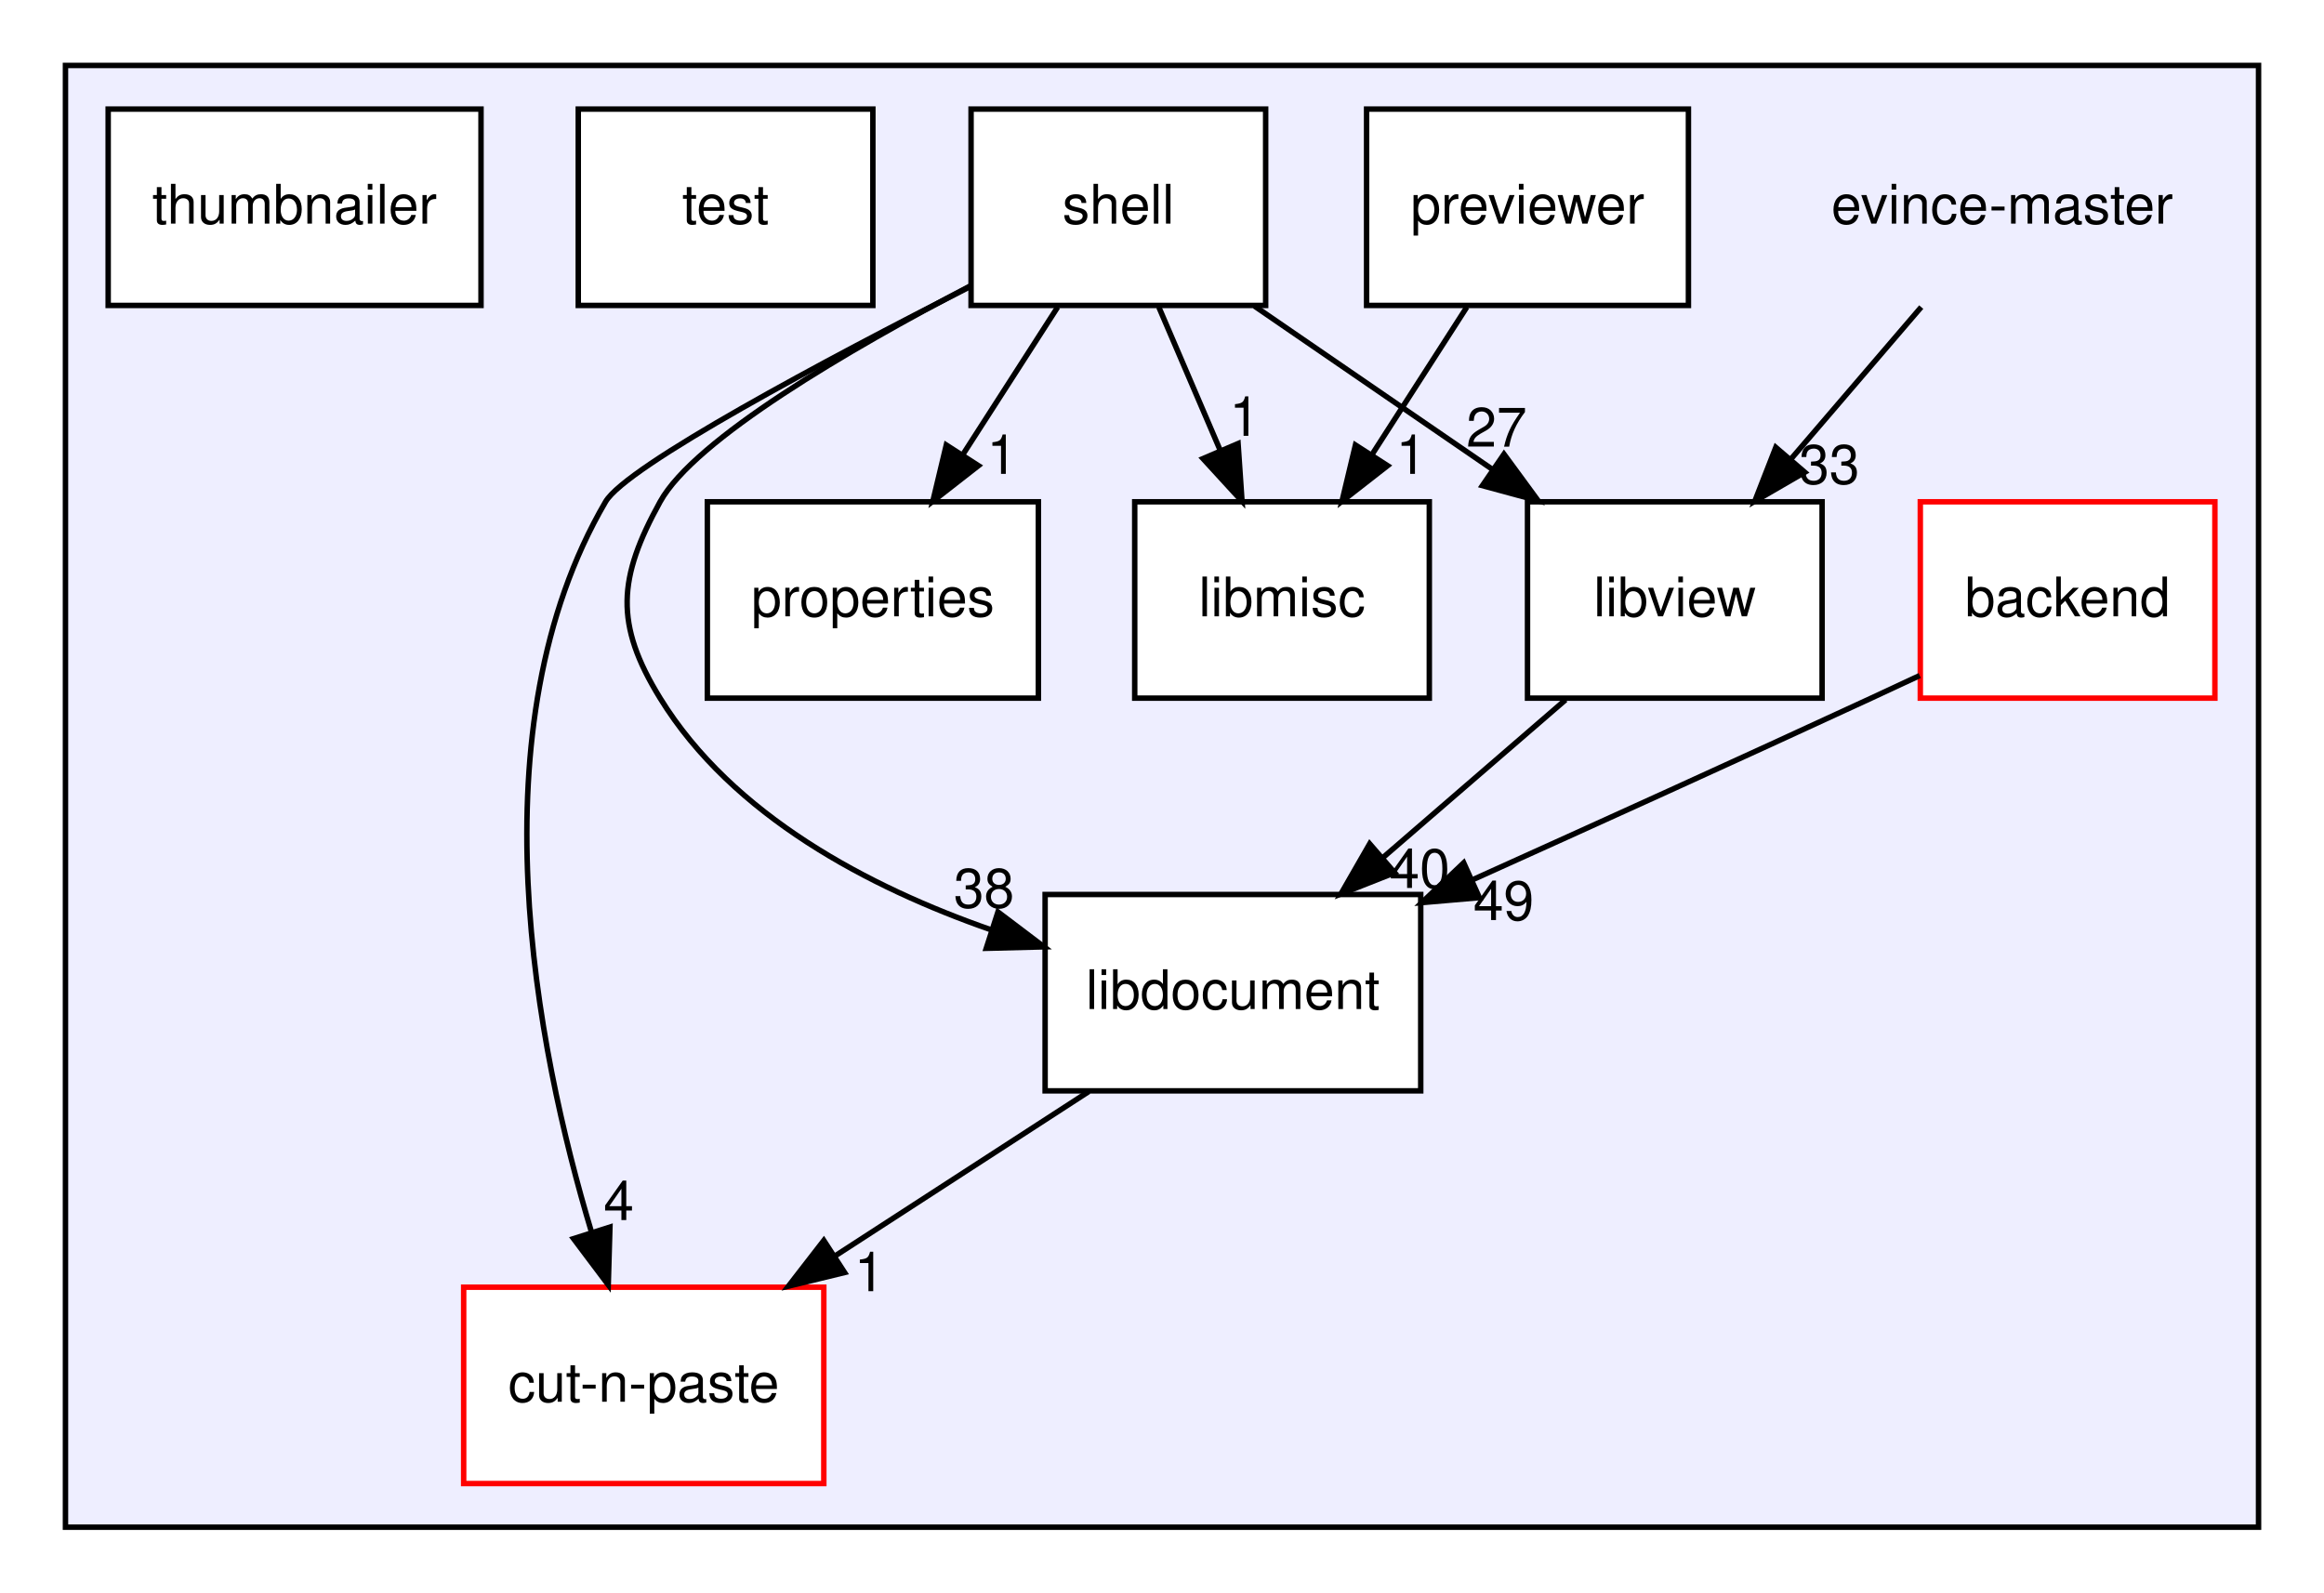
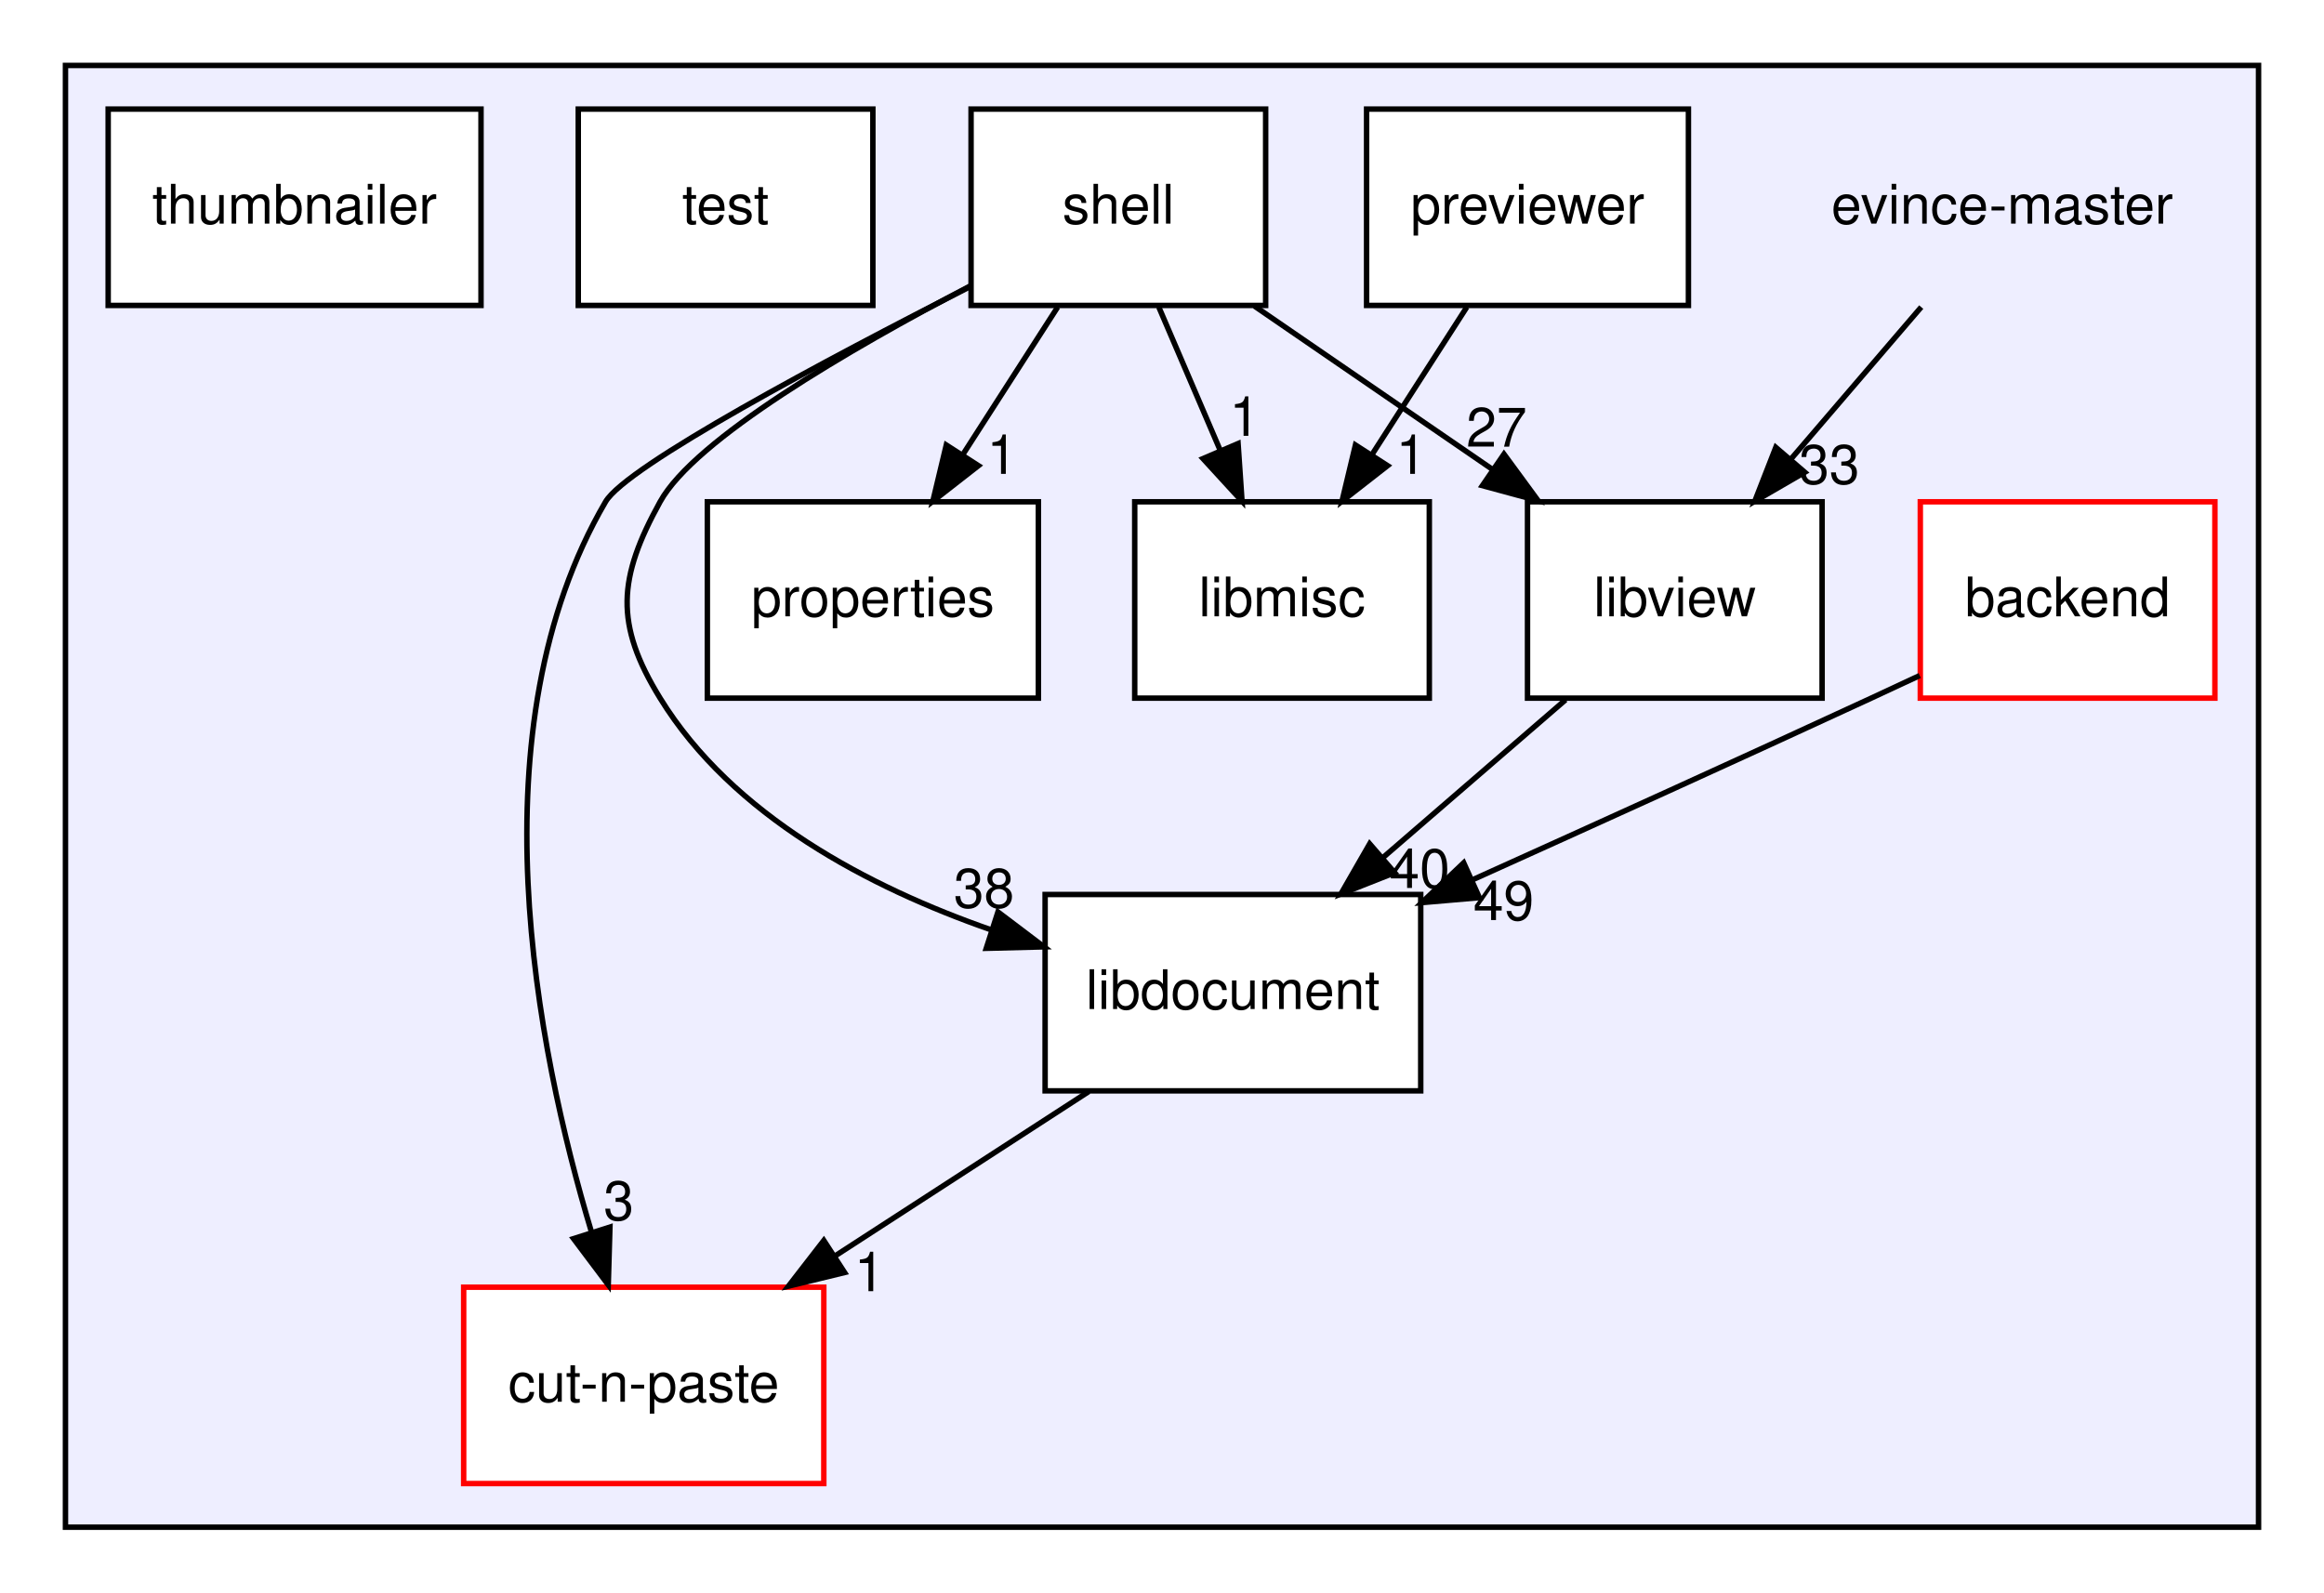
<svg xmlns="http://www.w3.org/2000/svg" xmlns:xlink="http://www.w3.org/1999/xlink" width="426pt" height="292pt" viewBox="0.00 0.00 426.00 292.00">
  <g id="graph0" class="graph" transform="scale(1 1) rotate(0) translate(4 288)">
    <polygon fill="white" stroke="white" points="-4,5 -4,-288 423,-288 423,5 -4,5" />
    <g id="clust1" class="cluster">
      <g id="a_clust1">
        <a xlink:href="dir_3280676015dea8927551146fc343f431.html" target="_top">
          <polygon fill="#eeeeff" stroke="black" points="8,-8 8,-276 410,-276 410,-8 8,-8" />
        </a>
      </g>
    </g>
    <g id="node1" class="node">
      <text text-anchor="middle" x="363" y="-247" font-family="Helvetica,sans-Serif" font-size="10.00">evince-master</text>
    </g>
    <g id="node6" class="node">
      <g id="a_node6">
        <a xlink:href="dir_8b322143158b2e883ee9175e4954824a.html" target="_top" xlink:title="libview">
          <polygon fill="white" stroke="black" points="330,-196 276,-196 276,-160 330,-160 330,-196" />
          <text text-anchor="middle" x="303" y="-175" font-family="Helvetica,sans-Serif" font-size="10.00">libview</text>
        </a>
      </g>
    </g>
    <g id="edge8" class="edge">
      <path fill="none" stroke="black" d="M348.169,-231.697C340.975,-223.305 332.203,-213.07 324.31,-203.861" />
      <polygon fill="black" stroke="black" points="326.826,-201.419 317.661,-196.104 321.511,-205.975 326.826,-201.419" />
      <g id="a_edge8-headlabel">
        <a xlink:href="dir_000000_000016.html" target="_top" xlink:title="33">
          <text text-anchor="middle" x="331.321" y="-199.301" font-family="Helvetica,sans-Serif" font-size="10.00">33</text>
        </a>
      </g>
    </g>
    <g id="node2" class="node">
      <g id="a_node2">
        <a xlink:href="dir_df8aa77a9614fb61c4d7f3b0249f87b4.html" target="_top" xlink:title="backend">
          <polygon fill="white" stroke="red" points="402,-196 348,-196 348,-160 402,-160 402,-196" />
          <text text-anchor="middle" x="375" y="-175" font-family="Helvetica,sans-Serif" font-size="10.00">backend</text>
        </a>
      </g>
    </g>
    <g id="node4" class="node">
      <g id="a_node4">
        <a xlink:href="dir_8afe8fb5d511b91003daab0546f13589.html" target="_top" xlink:title="libdocument">
          <polygon fill="white" stroke="black" points="256.426,-124 187.574,-124 187.574,-88 256.426,-88 256.426,-124" />
          <text text-anchor="middle" x="222" y="-103" font-family="Helvetica,sans-Serif" font-size="10.00">libdocument</text>
        </a>
      </g>
    </g>
    <g id="edge1" class="edge">
      <path fill="none" stroke="black" d="M347.895,-164.144C344.897,-162.739 341.886,-161.335 339,-160 314.935,-148.868 287.984,-136.643 266.02,-126.742" />
      <polygon fill="black" stroke="black" points="267.178,-123.425 256.622,-122.511 264.303,-129.808 267.178,-123.425" />
      <g id="a_edge1-headlabel">
        <a xlink:href="dir_000001_000014.html" target="_top" xlink:title="49">
          <text text-anchor="middle" x="271.621" y="-119.312" font-family="Helvetica,sans-Serif" font-size="10.00">49</text>
        </a>
      </g>
    </g>
    <g id="node3" class="node">
      <g id="a_node3">
        <a xlink:href="dir_66798fc8659e7daf0e5247fc7505c5a3.html" target="_top" xlink:title="cut-n-paste">
          <polygon fill="white" stroke="red" points="147.008,-52 80.992,-52 80.992,-16 147.008,-16 147.008,-52" />
          <text text-anchor="middle" x="114" y="-31" font-family="Helvetica,sans-Serif" font-size="10.00">cut-n-paste</text>
        </a>
      </g>
    </g>
    <g id="edge10" class="edge">
      <path fill="none" stroke="black" d="M195.58,-87.876C181.59,-78.808 164.224,-67.552 149.114,-57.759" />
      <polygon fill="black" stroke="black" points="150.817,-54.692 140.521,-52.19 147.009,-60.566 150.817,-54.692" />
      <g id="a_edge10-headlabel">
        <a xlink:href="dir_000014_000010.html" target="_top" xlink:title="1">
          <text text-anchor="middle" x="155.377" y="-51.264" font-family="Helvetica,sans-Serif" font-size="10.00">1</text>
        </a>
      </g>
    </g>
    <g id="node5" class="node">
      <g id="a_node5">
        <a xlink:href="dir_08b887202959c421d24191eda7d5b732.html" target="_top" xlink:title="libmisc">
          <polygon fill="white" stroke="black" points="258,-196 204,-196 204,-160 258,-160 258,-196" />
          <text text-anchor="middle" x="231" y="-175" font-family="Helvetica,sans-Serif" font-size="10.00">libmisc</text>
        </a>
      </g>
    </g>
    <g id="edge2" class="edge">
      <path fill="none" stroke="black" d="M282.978,-159.697C272.874,-150.965 260.464,-140.24 249.482,-130.75" />
      <polygon fill="black" stroke="black" points="251.647,-127.995 241.792,-124.104 247.07,-133.291 251.647,-127.995" />
      <g id="a_edge2-headlabel">
        <a xlink:href="dir_000016_000014.html" target="_top" xlink:title="40">
          <text text-anchor="middle" x="256.223" y="-125.197" font-family="Helvetica,sans-Serif" font-size="10.00">40</text>
        </a>
      </g>
    </g>
    <g id="node7" class="node">
      <g id="a_node7">
        <a xlink:href="dir_c43f4a3bc8028afa091a0c42a05d62c7.html" target="_top" xlink:title="previewer">
          <polygon fill="white" stroke="black" points="305.498,-268 246.502,-268 246.502,-232 305.498,-232 305.498,-268" />
          <text text-anchor="middle" x="276" y="-247" font-family="Helvetica,sans-Serif" font-size="10.00">previewer</text>
        </a>
      </g>
    </g>
    <g id="edge9" class="edge">
      <path fill="none" stroke="black" d="M264.876,-231.697C259.645,-223.559 253.3,-213.689 247.522,-204.701" />
      <polygon fill="black" stroke="black" points="250.347,-202.623 241.996,-196.104 244.459,-206.409 250.347,-202.623" />
      <g id="a_edge9-headlabel">
        <a xlink:href="dir_000017_000015.html" target="_top" xlink:title="1">
          <text text-anchor="middle" x="254.679" y="-201.112" font-family="Helvetica,sans-Serif" font-size="10.00">1</text>
        </a>
      </g>
    </g>
    <g id="node8" class="node">
      <g id="a_node8">
        <a xlink:href="dir_35d8eede49d73d12409acf4199dded71.html" target="_top" xlink:title="properties">
          <polygon fill="white" stroke="black" points="186.339,-196 125.661,-196 125.661,-160 186.339,-160 186.339,-196" />
          <text text-anchor="middle" x="156" y="-175" font-family="Helvetica,sans-Serif" font-size="10.00">properties</text>
        </a>
      </g>
    </g>
    <g id="node9" class="node">
      <g id="a_node9">
        <a xlink:href="dir_03d4a7bd78ff53a92be90255bc24db97.html" target="_top" xlink:title="shell">
          <polygon fill="white" stroke="black" points="228,-268 174,-268 174,-232 228,-232 228,-268" />
          <text text-anchor="middle" x="201" y="-247" font-family="Helvetica,sans-Serif" font-size="10.00">shell</text>
        </a>
      </g>
    </g>
    <g id="edge3" class="edge">
      <path fill="none" stroke="black" d="M225.952,-231.876C239.042,-222.893 255.26,-211.763 269.436,-202.034" />
      <polygon fill="black" stroke="black" points="271.687,-204.734 277.952,-196.19 267.726,-198.962 271.687,-204.734" />
      <g id="a_edge3-headlabel">
        <a xlink:href="dir_000019_000016.html" target="_top" xlink:title="27">
          <text text-anchor="middle" x="270.33" y="-206.109" font-family="Helvetica,sans-Serif" font-size="10.00">27</text>
        </a>
      </g>
    </g>
    <g id="edge4" class="edge">
      <path fill="none" stroke="black" d="M208.416,-231.697C211.794,-223.813 215.87,-214.304 219.623,-205.546" />
      <polygon fill="black" stroke="black" points="222.947,-206.675 223.67,-196.104 216.513,-203.917 222.947,-206.675" />
      <g id="a_edge4-headlabel">
        <a xlink:href="dir_000019_000015.html" target="_top" xlink:title="1">
          <text text-anchor="middle" x="224.141" y="-208.097" font-family="Helvetica,sans-Serif" font-size="10.00">1</text>
        </a>
      </g>
    </g>
    <g id="edge5" class="edge">
      <path fill="none" stroke="black" d="M189.876,-231.697C184.645,-223.559 178.3,-213.689 172.522,-204.701" />
      <polygon fill="black" stroke="black" points="175.347,-202.623 166.996,-196.104 169.459,-206.409 175.347,-202.623" />
      <g id="a_edge5-headlabel">
        <a xlink:href="dir_000019_000018.html" target="_top" xlink:title="1">
          <text text-anchor="middle" x="179.679" y="-201.112" font-family="Helvetica,sans-Serif" font-size="10.00">1</text>
        </a>
      </g>
    </g>
    <g id="edge6" class="edge">
      <path fill="none" stroke="black" d="M173.834,-235.46C147.453,-222.035 110.827,-202.552 107,-196 82.7,-154.403 94.256,-95.927 104.427,-62.096" />
      <polygon fill="black" stroke="black" points="107.804,-63.024 107.497,-52.433 101.133,-60.904 107.804,-63.024" />
      <g id="a_edge6-headlabel">
-         <a xlink:href="dir_000019_000010.html" target="_top" xlink:title="4">
-           <text text-anchor="middle" x="109.421" y="-64.309" font-family="Helvetica,sans-Serif" font-size="10.00">4</text>
+         <a xlink:href="dir_000019_000010.html" target="_top" xlink:title="3">
+           <text text-anchor="middle" x="109.421" y="-64.309" font-family="Helvetica,sans-Serif" font-size="10.00">3</text>
        </a>
      </g>
    </g>
    <g id="edge7" class="edge">
      <path fill="none" stroke="black" d="M173.807,-235.548C151.755,-224.009 123.328,-207.476 117,-196 109.274,-181.989 108.614,-173.626 117,-160 130.285,-138.413 155.373,-125.299 177.695,-117.517" />
      <polygon fill="black" stroke="black" points="178.929,-120.797 187.376,-114.403 176.785,-114.134 178.929,-120.797" />
      <g id="a_edge7-headlabel">
        <a xlink:href="dir_000019_000014.html" target="_top" xlink:title="38">
          <text text-anchor="middle" x="176.376" y="-121.601" font-family="Helvetica,sans-Serif" font-size="10.00">38</text>
        </a>
      </g>
    </g>
    <g id="node10" class="node">
      <g id="a_node10">
        <a xlink:href="dir_a6bad009a4e2c89bf4ec3636b694bcc6.html" target="_top" xlink:title="test">
          <polygon fill="white" stroke="black" points="156,-268 102,-268 102,-232 156,-232 156,-268" />
          <text text-anchor="middle" x="129" y="-247" font-family="Helvetica,sans-Serif" font-size="10.00">test</text>
        </a>
      </g>
    </g>
    <g id="node11" class="node">
      <g id="a_node11">
        <a xlink:href="dir_7ec16c17d8d415e842eab6a6c267dc07.html" target="_top" xlink:title="thumbnailer">
          <polygon fill="white" stroke="black" points="84.172,-268 15.828,-268 15.828,-232 84.172,-232 84.172,-268" />
          <text text-anchor="middle" x="50" y="-247" font-family="Helvetica,sans-Serif" font-size="10.00">thumbnailer</text>
        </a>
      </g>
    </g>
  </g>
</svg>
